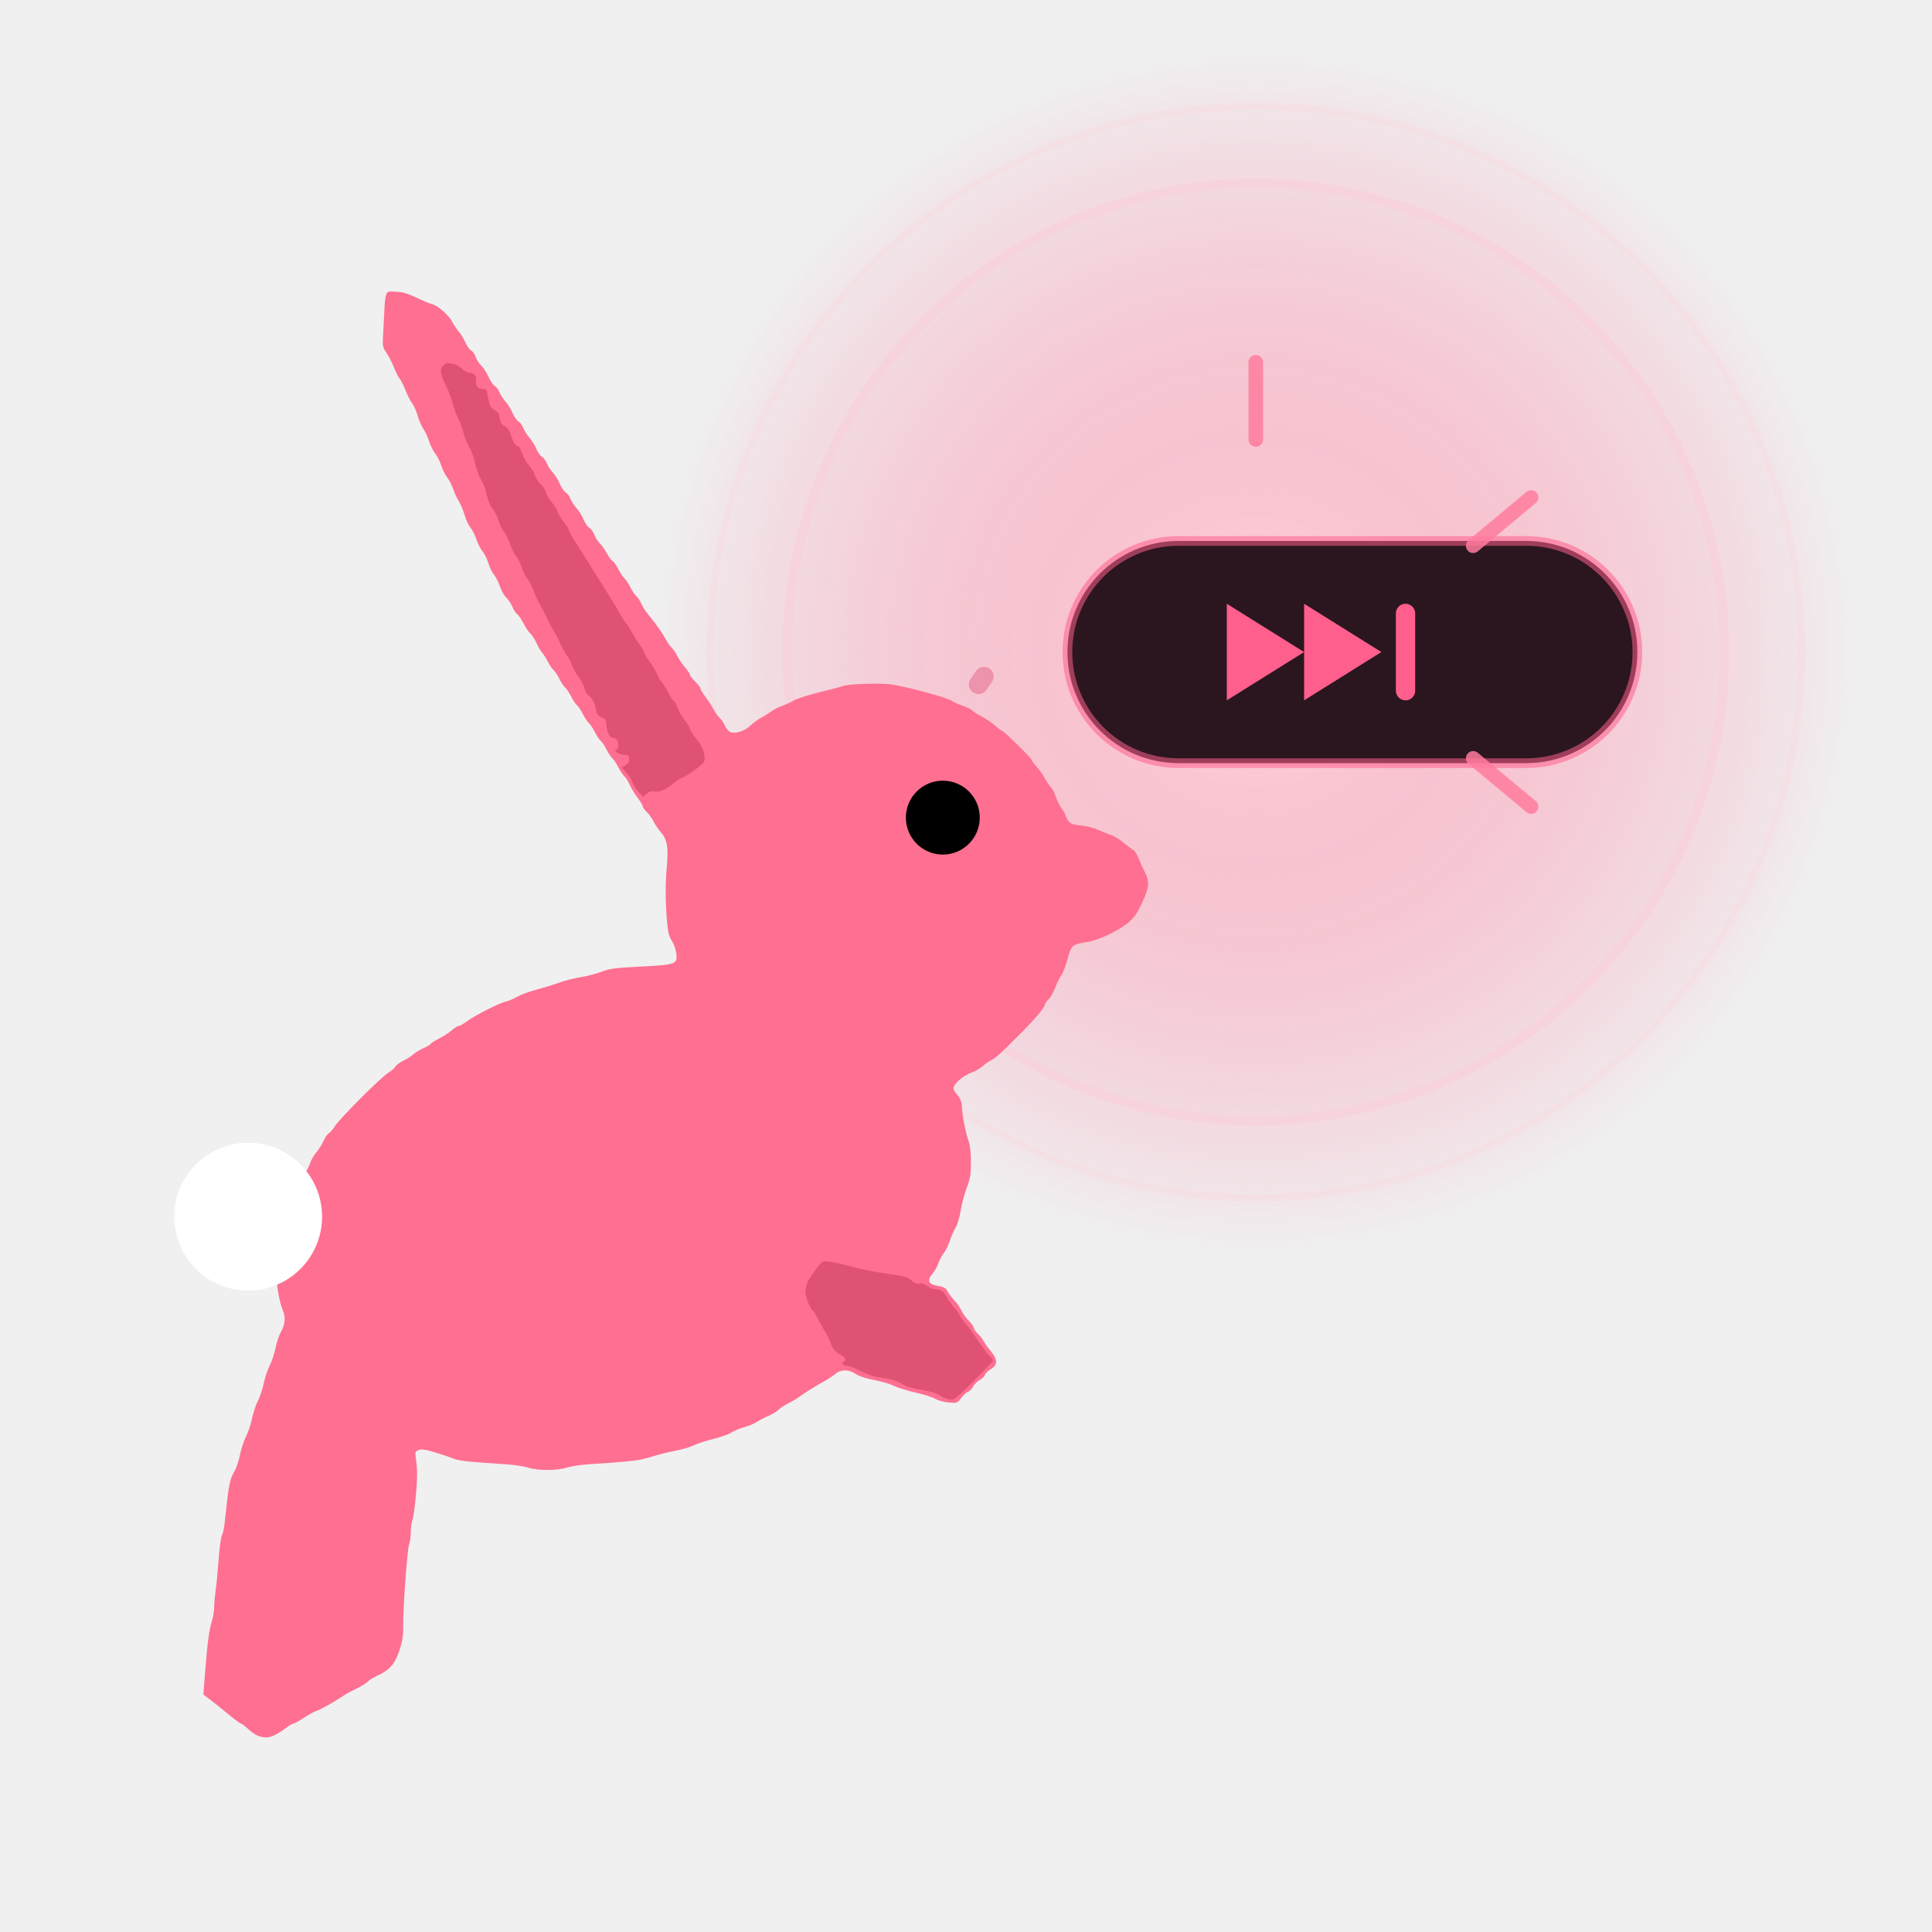
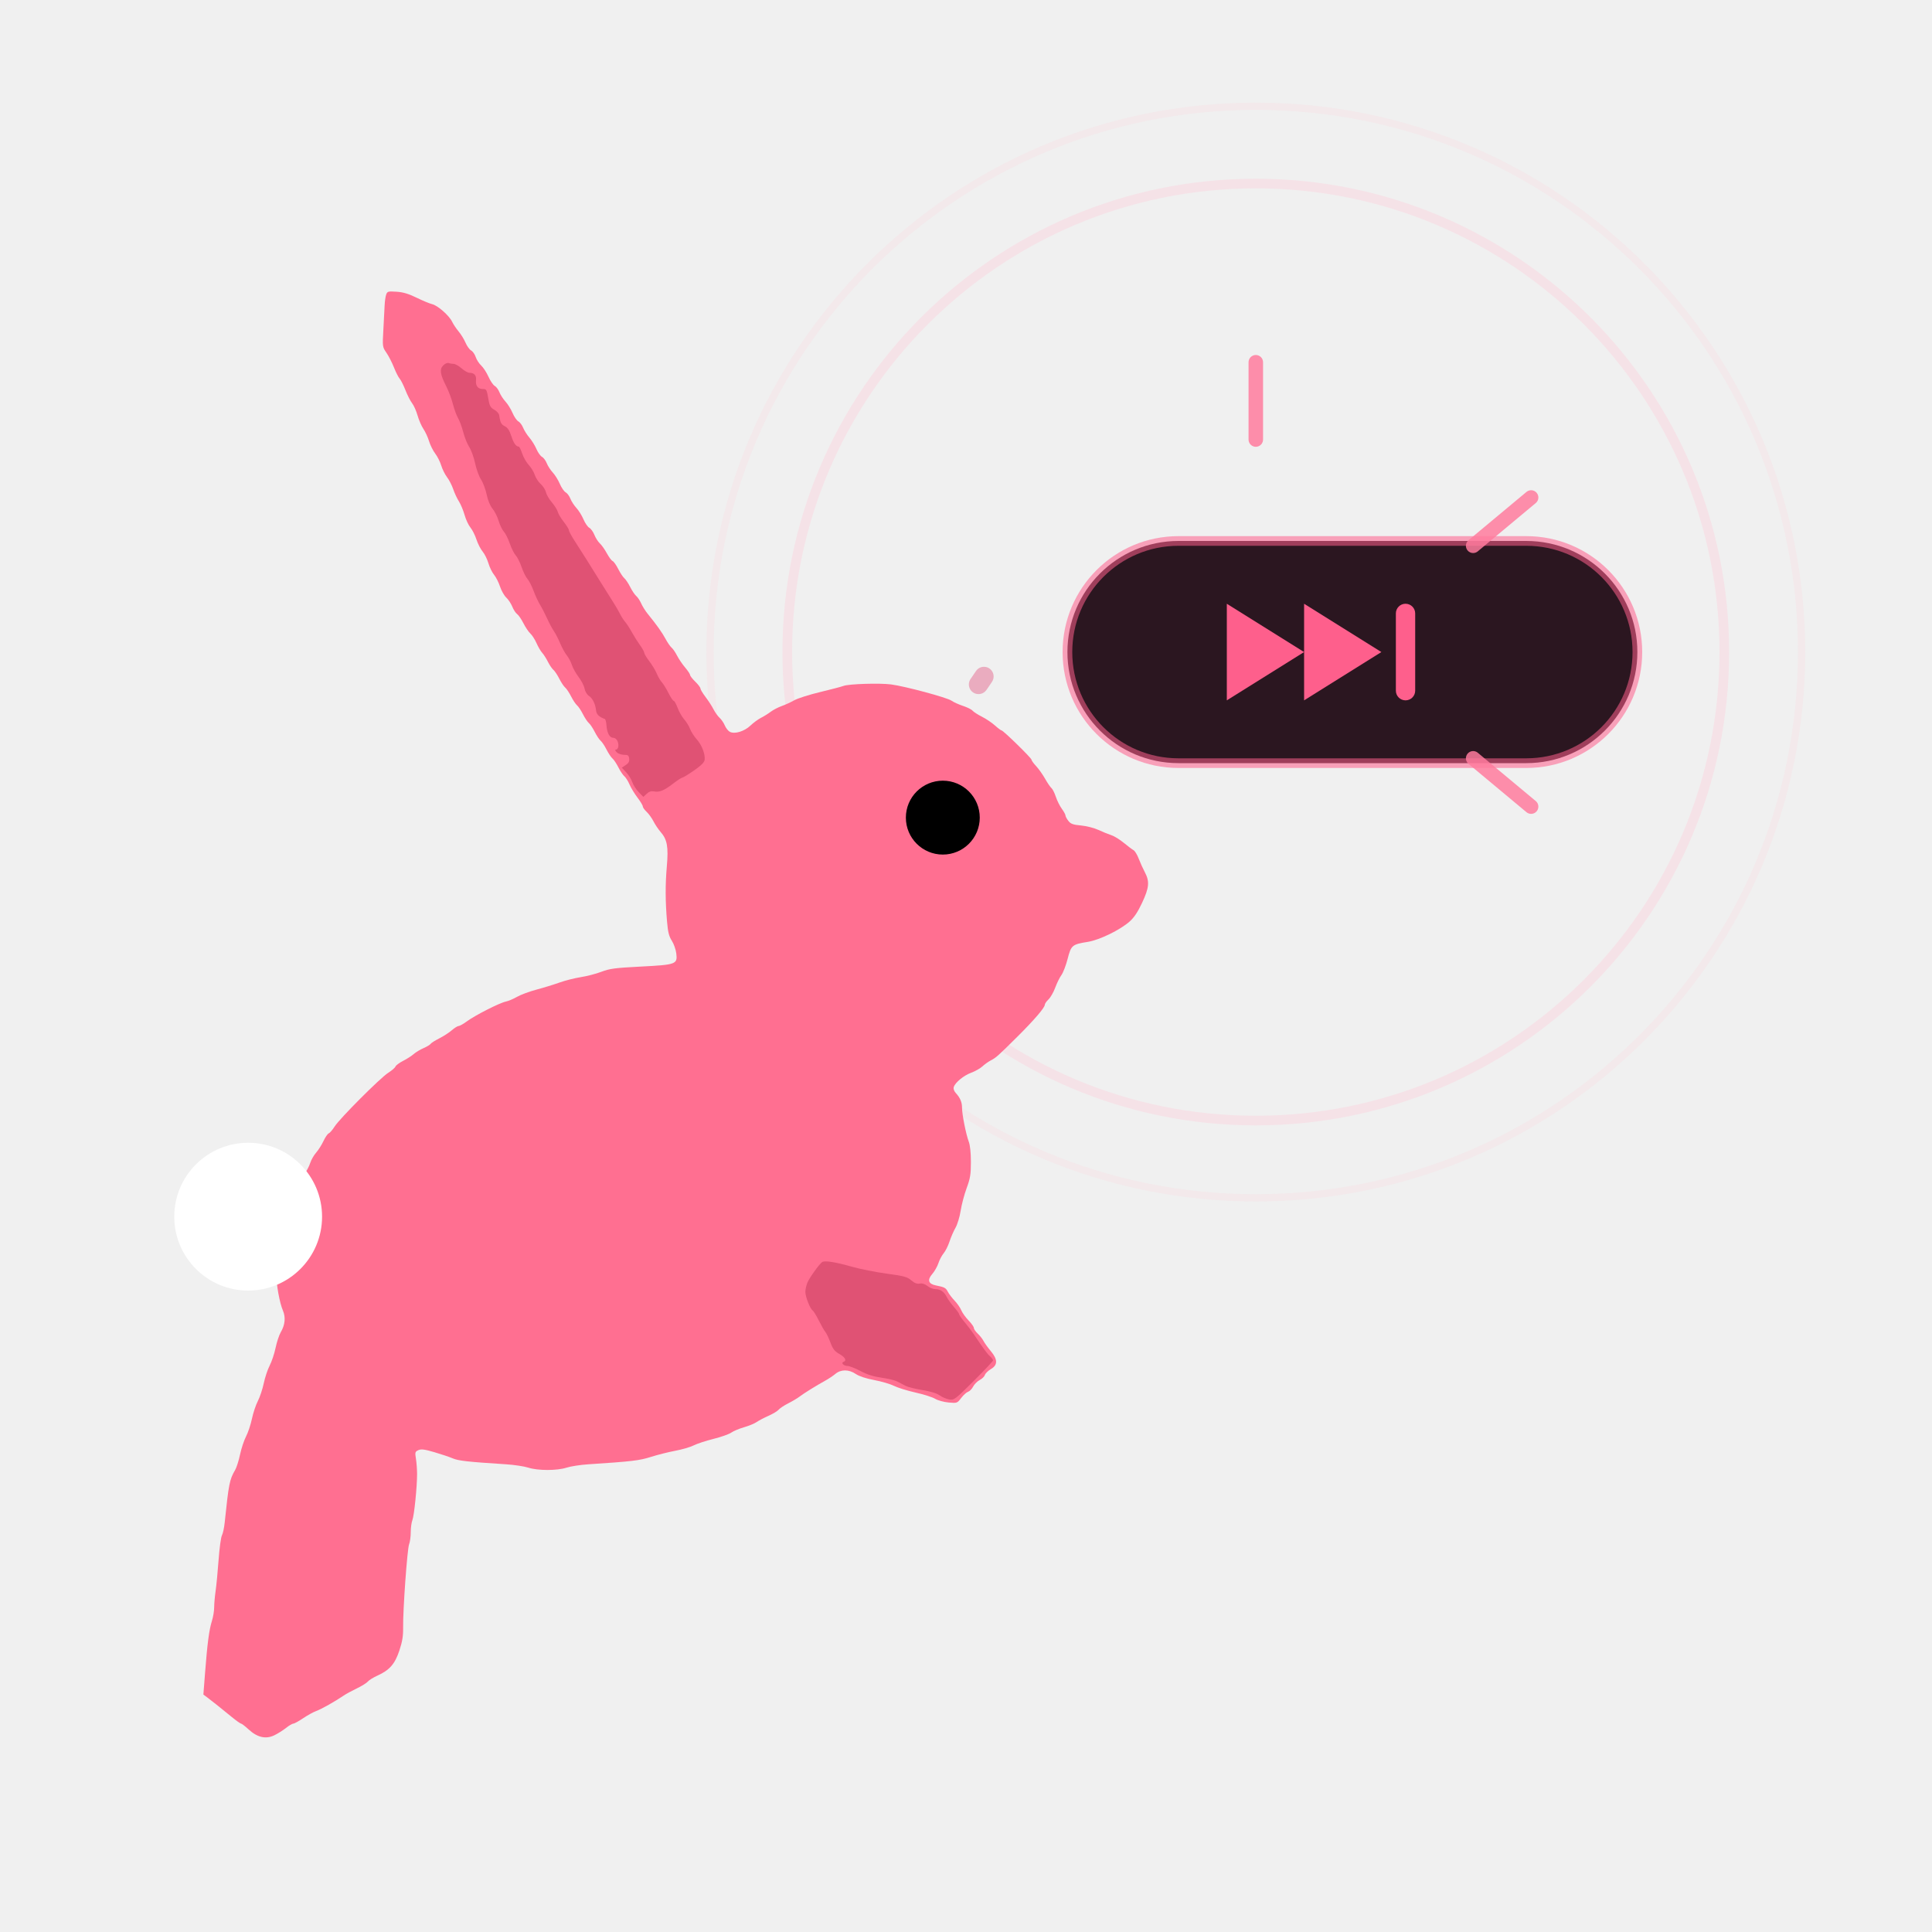
<svg xmlns="http://www.w3.org/2000/svg" viewBox="0 0 400 400" role="img" aria-label="Original illustration: the Bunny Skip mascot mid-leap toward a glowing &quot;skip&quot; pill button haloed by the site's signature sun/moon disc, not a screenshot of any real interface.">
  <defs>
-     <radialGradient id="hbs-glow" cx="50%" cy="50%" r="50%">
-       <stop offset="0%" stop-color="#FFD8E1" stop-opacity="0.95" />
-       <stop offset="45%" stop-color="#FF91AC" stop-opacity="0.45" />
-       <stop offset="100%" stop-color="#FE5F8C" stop-opacity="0" />
-     </radialGradient>
  </defs>
  <circle cx="260" cy="135" r="125" fill="url(#hbs-glow)" />
  <circle cx="260" cy="135" r="97" fill="none" stroke="#FFC9D6" stroke-opacity="0.35" stroke-width="2" />
  <circle cx="260" cy="135" r="113" fill="none" stroke="#FFC9D6" stroke-opacity="0.18" stroke-width="1.5" />
  <path d="M 150 195 Q 195 155 205 138" fill="none" stroke="#E24777" stroke-opacity="0.4" stroke-width="4" stroke-dasharray="2 13" stroke-linecap="round" />
  <g transform="translate(-19,53) scale(0.306)">
    <path d="M 323.368 26.140 C 322.909 27.438, 322.439 30.750, 322.325 33.500 C 322.210 36.250, 321.825 43.675, 321.469 50 C 320.827 61.387, 320.847 61.539, 323.568 65.500 C 325.079 67.700, 327.364 72.158, 328.645 75.407 C 329.926 78.656, 331.661 82.073, 332.500 83 C 333.339 83.927, 335.110 87.454, 336.437 90.838 C 337.763 94.222, 339.790 98.189, 340.942 99.653 C 342.093 101.117, 343.747 104.832, 344.617 107.908 C 345.486 110.983, 347.269 115.086, 348.579 117.025 C 349.889 118.964, 351.606 122.697, 352.396 125.320 C 353.185 127.944, 355.052 131.691, 356.544 133.647 C 358.036 135.603, 359.873 139.252, 360.627 141.755 C 361.380 144.259, 363.153 147.823, 364.567 149.677 C 365.981 151.530, 367.856 155.174, 368.736 157.773 C 369.615 160.373, 371.341 164.075, 372.571 166 C 373.802 167.925, 375.530 172.058, 376.413 175.183 C 377.295 178.309, 379.072 182.134, 380.362 183.683 C 381.651 185.233, 383.488 188.876, 384.444 191.781 C 385.399 194.686, 387.281 198.369, 388.625 199.967 C 389.970 201.564, 391.740 205.129, 392.559 207.888 C 393.379 210.648, 395.097 214.164, 396.378 215.703 C 397.658 217.241, 399.462 220.798, 400.386 223.606 C 401.310 226.415, 403.220 229.790, 404.631 231.106 C 406.042 232.423, 407.881 235.200, 408.718 237.277 C 409.554 239.354, 411.022 241.604, 411.978 242.277 C 412.935 242.950, 414.858 245.750, 416.251 248.500 C 417.644 251.250, 419.749 254.372, 420.928 255.438 C 422.108 256.504, 423.978 259.423, 425.085 261.925 C 426.192 264.428, 427.925 267.381, 428.936 268.488 C 429.947 269.594, 431.692 272.330, 432.814 274.567 C 433.936 276.804, 435.597 279.250, 436.505 280.004 C 437.413 280.758, 439.211 283.456, 440.500 286 C 441.789 288.544, 443.589 291.244, 444.500 292 C 445.411 292.756, 447.211 295.456, 448.500 298 C 449.789 300.544, 451.589 303.244, 452.500 304 C 453.411 304.756, 455.211 307.456, 456.500 310 C 457.789 312.544, 459.589 315.244, 460.500 316 C 461.411 316.756, 463.211 319.456, 464.500 322 C 465.789 324.544, 467.589 327.244, 468.500 328 C 469.411 328.756, 471.211 331.456, 472.500 334 C 473.789 336.544, 475.589 339.244, 476.500 340 C 477.411 340.756, 479.211 343.456, 480.500 346 C 481.789 348.544, 483.616 351.266, 484.559 352.049 C 485.502 352.831, 487.071 355.334, 488.047 357.610 C 489.023 359.886, 491.436 363.864, 493.410 366.451 C 495.385 369.037, 497 371.715, 497 372.402 C 497 373.089, 498.169 374.742, 499.597 376.076 C 501.026 377.409, 503.111 380.300, 504.232 382.500 C 505.352 384.700, 507.540 387.957, 509.092 389.737 C 513.536 394.831, 514.414 399.725, 513.269 413 C 512.188 425.527, 512.233 436.536, 513.423 450.500 C 514.019 457.491, 514.739 460.351, 516.650 463.311 C 518.002 465.406, 519.366 469.296, 519.681 471.955 C 520.538 479.194, 519.560 479.551, 495.500 480.790 C 478.158 481.683, 474.636 482.150, 469 484.300 C 465.425 485.665, 459.155 487.297, 455.066 487.928 C 450.978 488.559, 444.453 490.215, 440.566 491.609 C 436.680 493.002, 429.657 495.161, 424.961 496.405 C 420.265 497.650, 414.415 499.824, 411.961 501.236 C 409.507 502.648, 406.059 504.104, 404.297 504.471 C 400.076 505.350, 383.668 513.679, 378.100 517.768 C 375.680 519.546, 373.108 521, 372.385 521 C 371.661 521, 369.591 522.291, 367.785 523.868 C 365.978 525.445, 362.169 527.912, 359.321 529.349 C 356.472 530.786, 353.835 532.458, 353.461 533.064 C 353.086 533.670, 350.917 534.975, 348.640 535.964 C 346.363 536.953, 343.375 538.760, 342 539.980 C 340.625 541.200, 337.419 543.258, 334.875 544.553 C 332.331 545.848, 329.990 547.584, 329.673 548.411 C 329.355 549.238, 327.179 551.124, 324.836 552.603 C 319.446 556.006, 291.921 583.581, 288.491 589.015 C 287.074 591.259, 285.292 593.335, 284.530 593.627 C 283.769 593.919, 282.159 596.260, 280.953 598.829 C 279.747 601.398, 277.512 604.924, 275.986 606.664 C 274.460 608.405, 272.658 611.555, 271.982 613.664 C 271.306 615.774, 269.665 618.956, 268.336 620.737 C 263.728 626.907, 259.224 627.370, 256.961 621.906 C 256.271 620.241, 254.085 617.668, 252.103 616.189 C 250.122 614.710, 248.050 612.952, 247.500 612.283 C 244.059 608.094, 226.681 605.733, 215.989 608.002 C 211.072 609.046, 208.601 610.355, 203.211 614.774 C 196.450 620.315, 192 625.399, 192 627.582 C 192 628.238, 190.591 631.786, 188.870 635.465 C 186.212 641.145, 185.829 642.906, 186.331 647.146 C 186.656 649.891, 187.785 653.569, 188.840 655.319 C 189.894 657.069, 191.329 660.286, 192.028 662.468 C 193.399 666.749, 201.796 676.326, 206.155 678.580 C 210.135 680.638, 223.925 685, 226.452 685 C 227.661 685, 231.957 683.875, 236 682.500 C 240.043 681.125, 243.914 680, 244.604 680 C 247.424 680, 249 683.148, 249.020 688.821 C 249.045 696.031, 251.275 708.326, 253.487 713.448 C 255.485 718.073, 254.976 723.231, 252.030 728.225 C 250.950 730.055, 249.384 734.797, 248.550 738.763 C 247.716 742.729, 245.915 748.117, 244.550 750.737 C 243.184 753.357, 241.384 758.757, 240.550 762.737 C 239.715 766.717, 237.915 772.117, 236.550 774.737 C 235.184 777.357, 233.384 782.757, 232.550 786.737 C 231.715 790.717, 229.915 796.117, 228.550 798.737 C 227.184 801.357, 225.361 806.863, 224.500 810.974 C 223.638 815.085, 222.131 819.810, 221.150 821.474 C 217.424 827.797, 216.863 830.628, 214.116 857 C 213.743 860.575, 212.899 864.465, 212.240 865.645 C 211.581 866.825, 210.571 874.250, 209.995 882.145 C 209.419 890.040, 208.510 899.546, 207.974 903.269 C 207.438 906.991, 207 911.982, 207 914.360 C 207 916.737, 206.305 920.891, 205.456 923.591 C 203.592 929.521, 202.390 938.615, 200.854 958.418 L 199.697 973.336 202.098 975.112 C 204.909 977.189, 211.292 982.280, 218.940 988.544 C 221.932 990.995, 224.755 993, 225.213 993 C 225.670 993, 227.974 994.779, 230.332 996.952 C 236.206 1002.366, 241.936 1003.670, 247.685 1000.900 C 249.987 999.791, 253.537 997.560, 255.573 995.942 C 257.609 994.324, 259.843 993, 260.537 993 C 261.231 993, 264.207 991.372, 267.150 989.381 C 270.092 987.391, 274.075 985.190, 276 984.489 C 279.511 983.211, 288.889 977.944, 294.500 974.098 C 296.150 972.967, 300.200 970.752, 303.500 969.175 C 306.800 967.598, 310.157 965.516, 310.960 964.548 C 311.763 963.581, 314.688 961.766, 317.460 960.515 C 325.667 956.811, 329.302 952.650, 332.323 943.500 C 334.318 937.460, 334.936 933.662, 334.845 928 C 334.659 916.345, 337.636 874.829, 338.883 871.685 C 339.497 870.137, 340 866.453, 340 863.500 C 340 860.547, 340.499 856.863, 341.109 855.315 C 342.326 852.225, 344.307 832.708, 344.287 824 C 344.281 820.975, 343.931 816.379, 343.511 813.786 C 342.805 809.424, 342.928 808.990, 345.153 807.976 C 347.070 807.103, 349.276 807.383, 356.029 809.360 C 360.688 810.724, 366.300 812.611, 368.500 813.555 C 372.279 815.174, 378.661 815.881, 404.500 817.537 C 410 817.889, 416.750 818.907, 419.500 819.798 C 426.013 821.908, 438.990 821.908, 445.500 819.796 C 448.250 818.905, 454.775 817.895, 460 817.553 C 489.707 815.609, 494.745 815.014, 502.500 812.539 C 506.900 811.134, 514.325 809.265, 519 808.385 C 523.675 807.505, 529.300 805.861, 531.500 804.731 C 533.700 803.602, 539.694 801.633, 544.819 800.357 C 549.945 799.082, 555.355 797.172, 556.841 796.113 C 558.328 795.054, 562.234 793.413, 565.522 792.465 C 568.810 791.517, 572.645 789.934, 574.044 788.949 C 575.444 787.963, 579.044 786.069, 582.044 784.740 C 585.045 783.411, 588.147 781.541, 588.937 780.584 C 589.728 779.627, 592.653 777.692, 595.437 776.284 C 598.222 774.876, 601.625 772.852, 603 771.787 C 605.809 769.610, 614.460 764.240, 620.500 760.923 C 622.700 759.715, 625.772 757.663, 627.327 756.363 C 631.096 753.212, 636.420 753.242, 641.129 756.442 C 643.391 757.979, 648.013 759.500, 653.603 760.548 C 658.488 761.463, 664.513 763.233, 666.992 764.480 C 669.472 765.728, 676 767.755, 681.500 768.985 C 687 770.215, 692.974 772.115, 694.775 773.208 C 696.576 774.300, 700.673 775.432, 703.878 775.723 C 709.629 776.244, 709.743 776.203, 712.442 772.665 C 713.947 770.692, 716.043 768.804, 717.100 768.468 C 718.157 768.133, 719.700 766.548, 720.528 764.946 C 721.356 763.344, 723.344 761.356, 724.946 760.528 C 726.548 759.700, 728.135 758.150, 728.473 757.084 C 728.812 756.017, 730.644 754.228, 732.544 753.106 C 737.251 750.329, 737.219 746.649, 732.439 740.927 C 730.480 738.583, 728.273 735.503, 727.534 734.082 C 726.795 732.662, 725.022 730.409, 723.595 729.076 C 722.168 727.742, 721 726.033, 721 725.276 C 721 724.520, 719.385 722.238, 717.411 720.205 C 715.437 718.173, 713.225 715.081, 712.495 713.334 C 711.765 711.587, 709.735 708.659, 707.983 706.829 C 706.231 704.998, 704.173 702.294, 703.410 700.821 C 702.012 698.123, 701.201 697.693, 695.242 696.493 C 690.215 695.482, 689.377 692.786, 692.847 688.797 C 694.424 686.983, 696.293 683.700, 697.002 681.500 C 697.710 679.300, 699.309 676.276, 700.554 674.781 C 701.800 673.286, 703.596 669.686, 704.546 666.781 C 705.496 663.876, 707.316 659.696, 708.590 657.492 C 709.864 655.287, 711.429 650.115, 712.068 645.999 C 712.707 641.882, 714.528 634.993, 716.115 630.689 C 718.575 624.017, 719 621.403, 719 612.952 C 719 606.745, 718.462 601.631, 717.562 599.270 C 715.709 594.413, 713 580.789, 713 576.327 C 713 572.521, 711.780 569.632, 708.781 566.335 C 707.570 565.004, 707.043 563.440, 707.413 562.274 C 708.402 559.159, 714.175 554.445, 719.314 552.555 C 721.962 551.582, 725.337 549.664, 726.814 548.292 C 728.291 546.921, 730.850 545.101, 732.500 544.247 C 736.022 542.426, 737.293 541.291, 750.500 528.177 C 761.732 517.025, 769 508.562, 769 506.637 C 769 505.929, 770.120 504.296, 771.490 503.010 C 772.859 501.723, 774.904 498.157, 776.034 495.085 C 777.164 492.013, 779.065 488.151, 780.257 486.503 C 781.450 484.854, 783.342 479.909, 784.463 475.513 C 786.803 466.333, 787.488 465.759, 798.132 464.059 C 805.978 462.805, 819.865 456.055, 826.314 450.360 C 829.423 447.615, 831.885 443.933, 834.842 437.612 C 839.653 427.326, 840.016 423.216, 836.670 416.899 C 835.389 414.480, 833.519 410.341, 832.516 407.703 C 831.513 405.064, 829.946 402.506, 829.034 402.018 C 828.122 401.530, 825.163 399.302, 822.459 397.067 C 819.754 394.832, 815.957 392.496, 814.021 391.876 C 812.084 391.255, 808.179 389.666, 805.342 388.345 C 802.461 387.003, 797.255 385.668, 793.548 385.322 C 788.085 384.812, 786.565 384.263, 784.956 382.216 C 783.880 380.849, 783 379.203, 783 378.559 C 783 377.915, 781.888 375.881, 780.529 374.039 C 779.170 372.197, 777.345 368.544, 776.474 365.922 C 775.603 363.299, 774.262 360.633, 773.495 359.996 C 772.727 359.359, 770.785 356.509, 769.179 353.663 C 767.573 350.817, 764.850 346.981, 763.129 345.138 C 761.408 343.296, 760 341.344, 760 340.801 C 760 339.685, 740.910 321.025, 739.753 321.010 C 739.342 321.005, 737.317 319.483, 735.253 317.630 C 733.189 315.776, 729.222 313.111, 726.437 311.708 C 723.653 310.304, 720.806 308.471, 720.110 307.633 C 719.415 306.795, 716.518 305.347, 713.673 304.414 C 710.828 303.482, 707.313 301.887, 705.862 300.871 C 702.825 298.744, 674.628 291.155, 665.035 289.883 C 657.351 288.864, 636.390 289.521, 632.778 290.894 C 631.378 291.427, 624.218 293.308, 616.866 295.076 C 609.515 296.843, 601.685 299.335, 599.467 300.613 C 597.249 301.890, 593.455 303.634, 591.036 304.487 C 588.617 305.341, 585.256 307.089, 583.569 308.371 C 581.881 309.654, 578.925 311.495, 577 312.462 C 575.075 313.429, 571.870 315.781, 569.879 317.688 C 565.714 321.675, 559.125 323.673, 555.876 321.933 C 554.751 321.332, 553.231 319.404, 552.498 317.649 C 551.765 315.895, 550.180 313.569, 548.976 312.480 C 547.772 311.391, 545.913 308.788, 544.846 306.696 C 543.778 304.604, 541.351 300.857, 539.452 298.369 C 537.553 295.882, 536 293.295, 536 292.620 C 536 291.945, 534.425 289.866, 532.500 288 C 530.575 286.134, 529 284.102, 529 283.484 C 529 282.866, 527.489 280.591, 525.643 278.430 C 523.796 276.268, 521.354 272.670, 520.216 270.433 C 519.078 268.196, 517.403 265.750, 516.495 264.996 C 515.587 264.242, 513.742 261.572, 512.395 259.063 C 510.055 254.702, 506.337 249.482, 500.319 242.105 C 498.796 240.238, 496.822 237.088, 495.933 235.105 C 495.044 233.122, 493.536 230.853, 492.580 230.063 C 491.625 229.272, 489.789 226.544, 488.500 224 C 487.211 221.456, 485.411 218.756, 484.500 218 C 483.589 217.244, 481.736 214.439, 480.381 211.766 C 479.027 209.093, 477.319 206.676, 476.587 206.395 C 475.854 206.114, 474.092 203.747, 472.671 201.136 C 471.249 198.525, 469.119 195.513, 467.936 194.444 C 466.754 193.375, 465.105 190.799, 464.273 188.721 C 463.440 186.642, 461.884 184.473, 460.814 183.900 C 459.744 183.328, 457.970 180.753, 456.872 178.180 C 455.774 175.606, 453.625 172.150, 452.096 170.500 C 450.566 168.850, 448.733 166.020, 448.020 164.212 C 447.308 162.403, 445.858 160.459, 444.797 159.891 C 443.736 159.324, 441.970 156.753, 440.872 154.180 C 439.774 151.606, 437.625 148.150, 436.096 146.500 C 434.566 144.850, 432.733 142.020, 432.020 140.212 C 431.308 138.403, 429.858 136.459, 428.797 135.891 C 427.736 135.324, 426.043 132.932, 425.033 130.577 C 424.023 128.221, 421.884 124.765, 420.280 122.897 C 418.676 121.029, 416.770 118.020, 416.044 116.212 C 415.319 114.403, 413.858 112.459, 412.797 111.891 C 411.736 111.324, 409.970 108.753, 408.872 106.180 C 407.774 103.606, 405.625 100.150, 404.096 98.500 C 402.566 96.850, 400.733 94.020, 400.020 92.212 C 399.308 90.403, 397.871 88.466, 396.826 87.907 C 395.781 87.348, 393.879 84.552, 392.598 81.695 C 391.318 78.838, 389.097 75.421, 387.664 74.103 C 386.231 72.785, 384.559 70.194, 383.949 68.345 C 383.339 66.497, 381.946 64.506, 380.854 63.922 C 379.762 63.338, 378.061 60.975, 377.074 58.672 C 376.087 56.369, 373.979 52.940, 372.389 51.053 C 370.800 49.165, 368.825 46.208, 368 44.483 C 365.998 40.295, 358.234 33.462, 354.500 32.600 C 352.850 32.219, 348.125 30.257, 344 28.239 C 338.521 25.559, 334.844 24.464, 330.352 24.175 C 324.627 23.807, 324.147 23.942, 323.368 26.140" fill="#FF6F91" />
    <path d="M 362.012 73.988 C 359.374 76.626, 359.849 79.988, 364.017 88.176 C 365.606 91.297, 367.636 96.697, 368.526 100.176 C 369.417 103.654, 371.003 107.971, 372.051 109.769 C 373.098 111.567, 374.670 115.842, 375.544 119.269 C 376.418 122.696, 378.235 127.187, 379.580 129.249 C 380.926 131.311, 382.712 136.261, 383.550 140.249 C 384.387 144.237, 386.188 149.189, 387.552 151.253 C 388.916 153.317, 390.640 157.905, 391.383 161.450 C 392.221 165.447, 393.725 169.072, 395.342 170.995 C 396.777 172.700, 398.638 176.408, 399.477 179.235 C 400.317 182.062, 401.896 185.324, 402.986 186.485 C 404.076 187.646, 405.883 191.252, 407 194.500 C 408.117 197.748, 409.917 201.348, 411 202.500 C 412.083 203.652, 413.883 207.252, 415 210.500 C 416.117 213.748, 417.892 217.326, 418.943 218.452 C 419.995 219.579, 421.858 223.200, 423.084 226.500 C 424.310 229.800, 426.292 234.075, 427.488 236 C 428.685 237.925, 430.850 242.110, 432.300 245.300 C 433.749 248.490, 435.794 252.315, 436.844 253.800 C 437.893 255.285, 439.791 258.975, 441.062 262 C 442.332 265.025, 444.375 268.726, 445.600 270.225 C 446.825 271.723, 448.371 274.648, 449.034 276.725 C 449.697 278.801, 451.752 282.475, 453.600 284.890 C 455.449 287.304, 457.250 290.817, 457.603 292.696 C 457.967 294.640, 459.226 296.757, 460.521 297.606 C 463.048 299.261, 464.942 303.130, 465.402 307.577 C 465.672 310.180, 467.461 311.897, 471.315 313.256 C 471.764 313.414, 472.266 315.364, 472.432 317.589 C 472.823 322.831, 474.566 326, 477.060 326 C 478.260 326, 479.425 326.988, 479.997 328.491 C 481.046 331.251, 480.388 334, 478.679 334 C 478.070 334, 478.359 334.788, 479.321 335.750 C 480.284 336.712, 482.518 337.500, 484.286 337.500 C 487.003 337.500, 487.547 337.902, 487.802 340.101 C 488.023 342.008, 487.394 343.167, 485.446 344.444 L 482.787 346.185 485.760 349.343 C 487.394 351.079, 489.255 354.067, 489.895 355.982 C 490.535 357.897, 492.481 360.933, 494.220 362.727 L 497.382 365.990 499.640 363.868 C 501.235 362.370, 502.706 361.902, 504.648 362.273 C 508.296 362.970, 511.447 361.670, 517.590 356.931 C 520.392 354.769, 523.108 353, 523.625 353 C 524.142 353, 527.701 350.838, 531.533 348.195 C 536.330 344.886, 538.608 342.645, 538.845 340.999 C 539.392 337.212, 536.941 330.809, 533.486 327 C 531.740 325.075, 529.721 321.925, 528.998 320 C 528.276 318.075, 526.479 315.150, 525.005 313.500 C 523.531 311.850, 521.540 308.363, 520.580 305.750 C 519.620 303.137, 518.429 301, 517.934 301 C 517.439 301, 515.851 298.637, 514.407 295.750 C 512.962 292.863, 510.950 289.594, 509.937 288.486 C 508.924 287.379, 507.361 284.714, 506.463 282.565 C 505.565 280.416, 503.293 276.645, 501.415 274.185 C 499.537 271.725, 498 269.170, 498 268.506 C 498 267.843, 496.723 265.537, 495.161 263.381 C 493.600 261.226, 491.082 257.221, 489.566 254.481 C 488.050 251.742, 486.005 248.600, 485.022 247.500 C 484.038 246.400, 482.458 243.925, 481.510 242 C 480.562 240.075, 478.325 236.250, 476.539 233.500 C 474.753 230.750, 471.354 225.350, 468.986 221.500 C 463.003 211.771, 455.333 199.589, 450.812 192.636 C 448.716 189.411, 447 186.212, 447 185.527 C 447 184.842, 445.450 182.322, 443.555 179.928 C 441.660 177.534, 439.834 174.473, 439.496 173.127 C 439.158 171.781, 437.357 168.899, 435.494 166.722 C 433.632 164.546, 431.815 161.433, 431.457 159.804 C 431.099 158.176, 429.515 155.692, 427.936 154.285 C 426.357 152.878, 424.547 150.101, 423.914 148.114 C 423.281 146.126, 421.472 143.134, 419.894 141.466 C 418.316 139.797, 416.302 136.309, 415.419 133.716 C 414.535 131.122, 413.517 128.993, 413.156 128.985 C 411.227 128.940, 409.622 126.701, 408.062 121.880 C 406.811 118.014, 405.574 116.134, 403.667 115.198 C 401.212 113.995, 400.562 112.718, 399.789 107.581 C 399.630 106.525, 398.150 104.918, 396.500 104.010 C 394.061 102.667, 393.340 101.435, 392.643 97.429 C 391.384 90.194, 391.280 90, 388.654 90 C 385.435 90, 383.768 87.776, 384.163 84.010 C 384.506 80.740, 382.966 79.043, 379.632 79.015 C 378.605 79.007, 376.226 77.650, 374.347 76 C 372.468 74.350, 370.083 73, 369.047 73 C 368.011 73, 366.487 72.740, 365.659 72.423 C 364.825 72.103, 363.200 72.800, 362.012 73.988" fill="#e05274" />
    <path d="M 618.371 680.710 C 616.339 682.132, 609.790 691.259, 608.379 694.635 C 607.621 696.450, 607 699.263, 607 700.885 C 607 704.178, 610.232 712.407, 611.940 713.463 C 612.547 713.838, 614.435 716.925, 616.135 720.323 C 617.834 723.720, 619.815 727.175, 620.536 728 C 621.257 728.825, 622.783 732.006, 623.927 735.068 C 625.605 739.559, 626.781 741.070, 630.004 742.882 C 633.917 745.081, 635.164 747.445, 632.823 748.226 C 630.892 748.869, 632.930 751, 635.476 751 C 636.773 751, 640.744 752.544, 644.300 754.431 C 648.819 756.828, 653.114 758.188, 658.559 758.945 C 662.845 759.541, 667.622 760.697, 669.176 761.514 C 670.729 762.331, 673.253 763.660, 674.785 764.466 C 676.317 765.272, 681.434 766.551, 686.157 767.307 C 691.680 768.191, 695.858 769.475, 697.863 770.902 C 699.578 772.124, 702.509 773.371, 704.375 773.674 C 707.627 774.201, 708.323 773.674, 720.885 761.190 C 728.098 754.020, 734 747.740, 734 747.232 C 734 746.725, 733.046 745.453, 731.880 744.405 C 729.972 742.690, 727.705 739.598, 720.723 729.185 C 719.500 727.361, 716.813 723.846, 714.750 721.374 C 712.688 718.901, 711 716.457, 711 715.942 C 711 715.427, 709.486 713.317, 707.636 711.253 C 705.786 709.189, 703.532 706.051, 702.626 704.280 C 700.774 700.658, 698.286 699, 694.701 699 C 693.364 699, 691.064 698.051, 689.590 696.892 C 687.845 695.520, 686.018 694.955, 684.354 695.273 C 682.545 695.618, 680.877 694.973, 678.649 693.066 C 675.903 690.715, 673.774 690.136, 662 688.536 C 654.575 687.527, 644 685.422, 638.500 683.858 C 627.272 680.665, 620.051 679.535, 618.371 680.710" fill="#e05274" />
    <circle fill="#FFFFFF" cx="230" cy="650" r="50" />
    <circle fill="#000000" cx="700" cy="380" r="25" />
  </g>
  <g transform="translate(280,135)">
    <rect x="-59" y="-23" width="118" height="46" rx="23" fill="#2B1620" />
    <rect x="-59" y="-23" width="118" height="46" rx="23" fill="none" stroke="#FE5F8C" stroke-opacity="0.55" stroke-width="2" />
    <g fill="#FE5F8C">
      <path d="M -26 -10 L -26 10 L -10 0 Z" />
      <path d="M -10 -10 L -10 10 L 6 0 Z" />
      <rect x="9" y="-10" width="4" height="20" rx="2" />
    </g>
  </g>
  <g stroke="#FF7B9D" stroke-width="3" stroke-linecap="round" opacity="0.85">
    <line x1="260" y1="75" x2="260" y2="91" />
    <line x1="317" y1="103" x2="305" y2="113" />
    <line x1="317" y1="167" x2="305" y2="157" />
  </g>
</svg>
